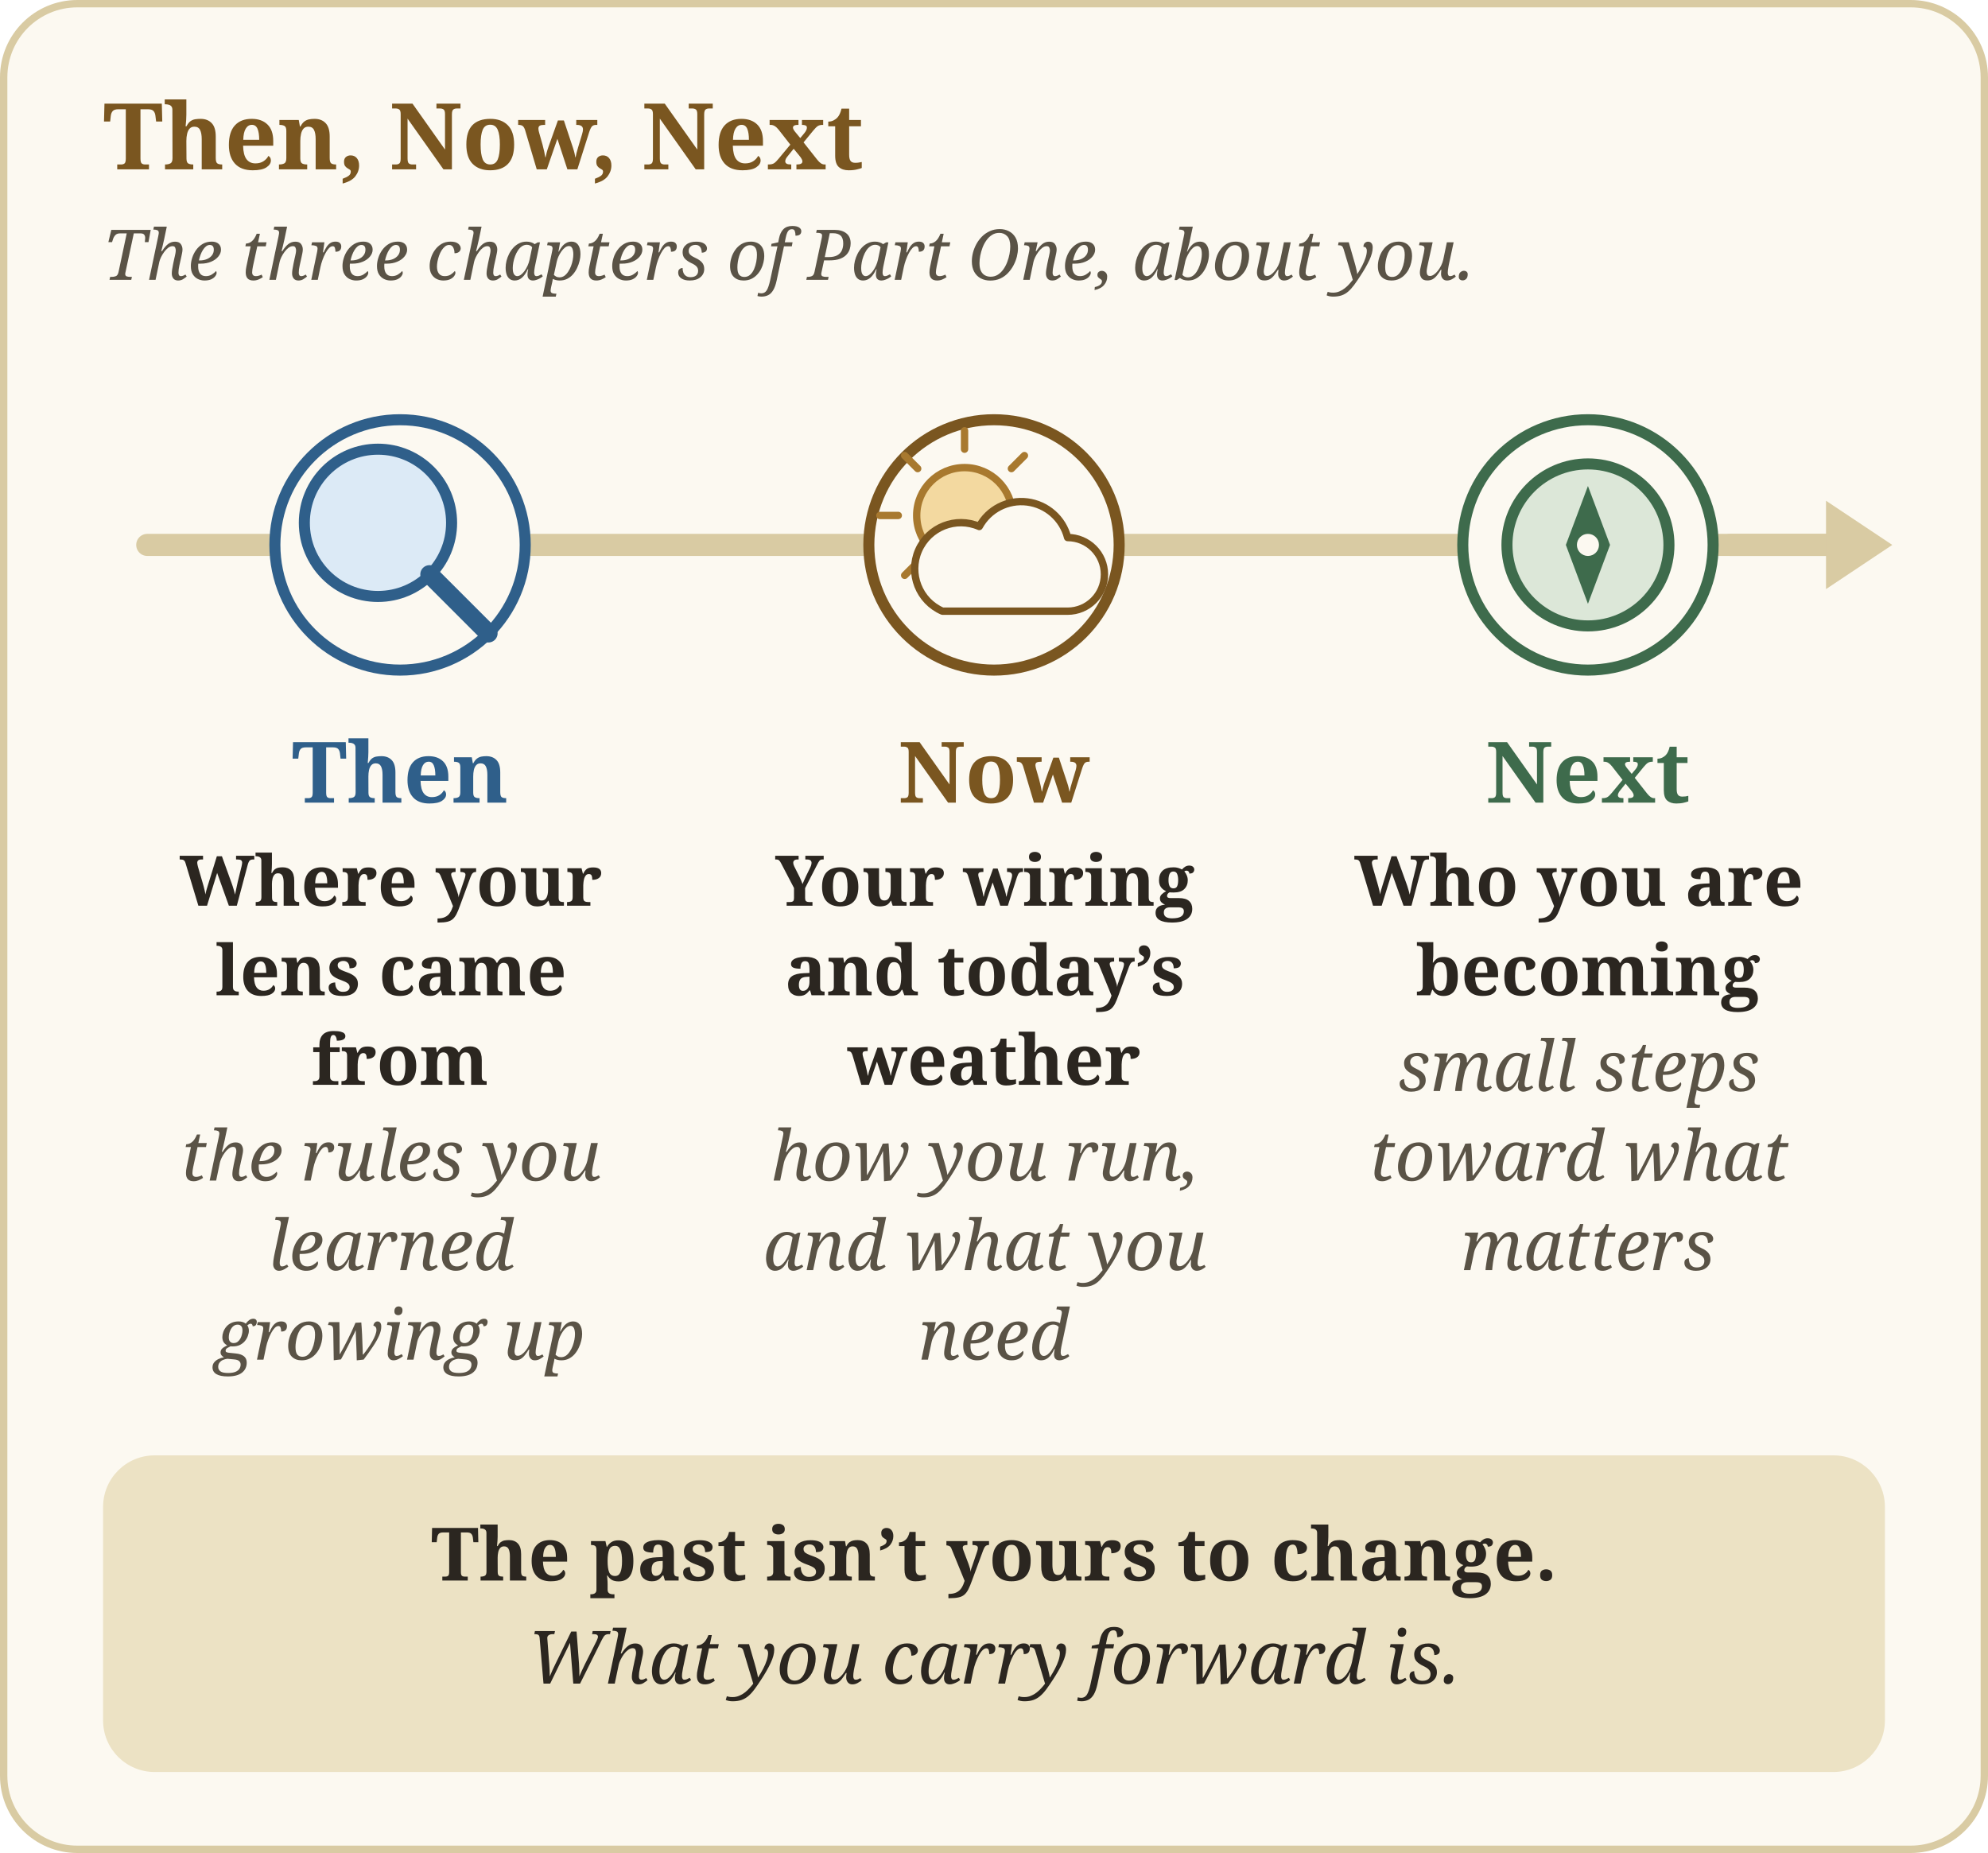
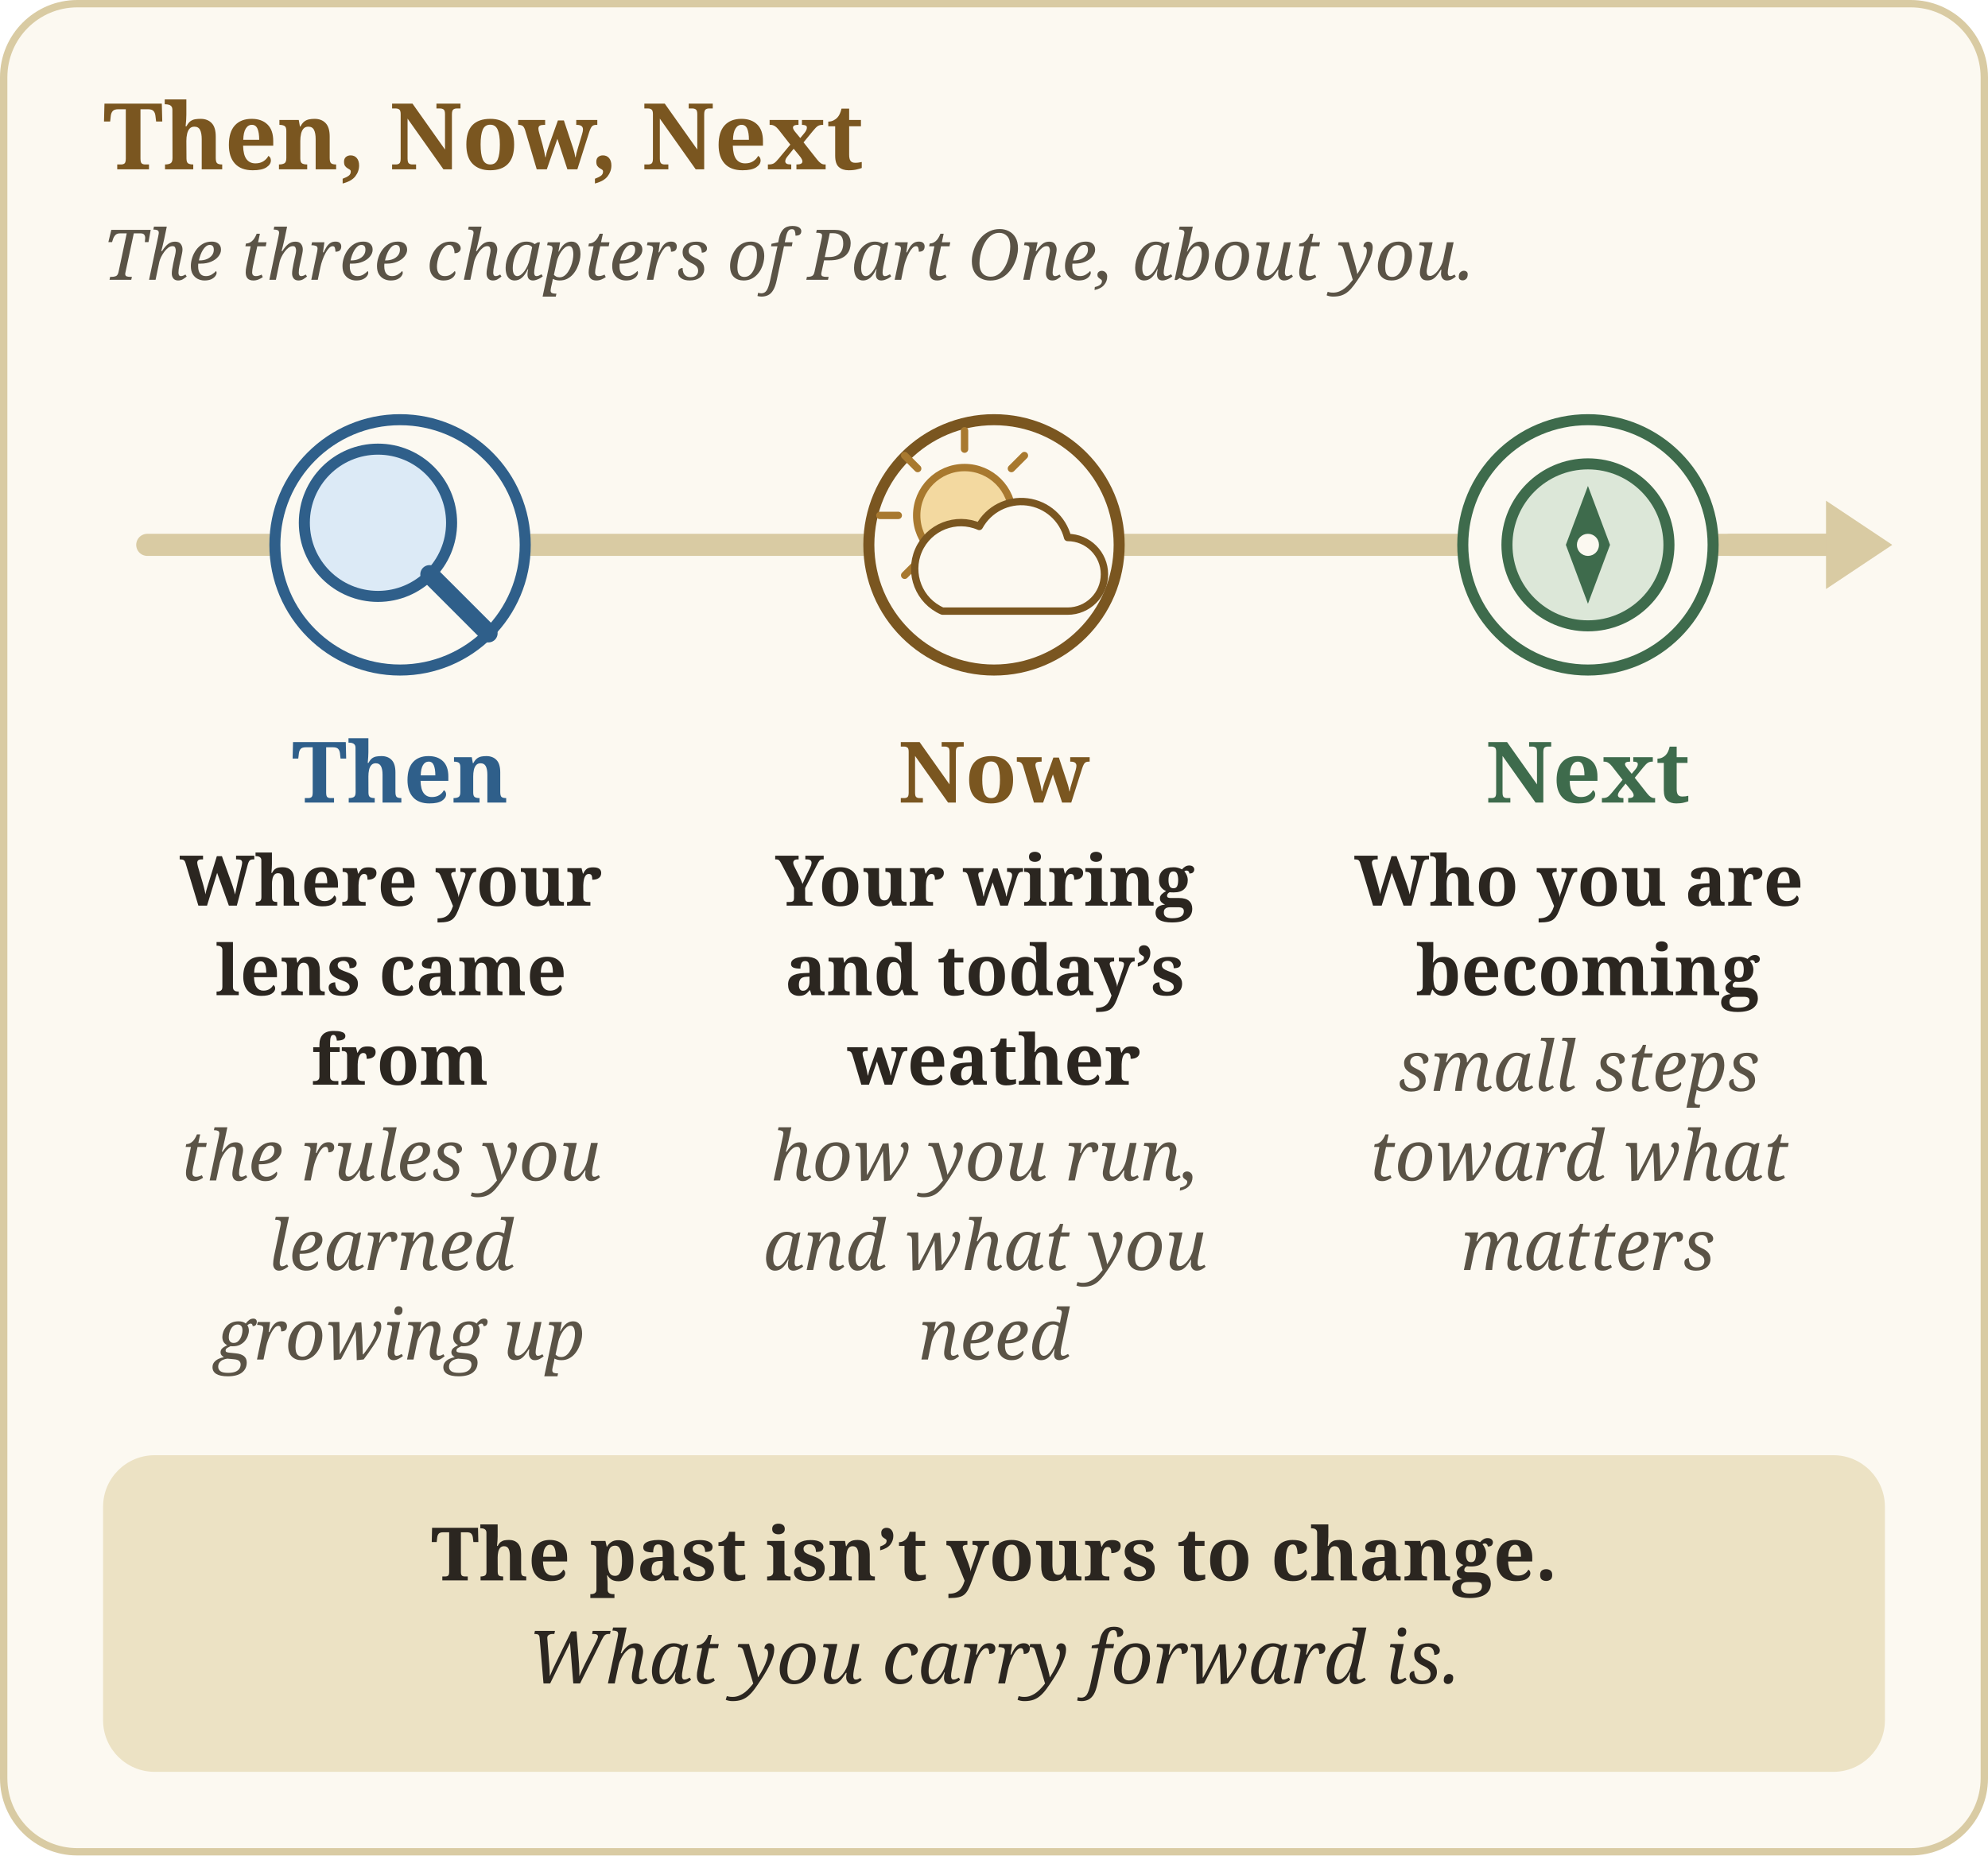
- <svg xmlns="http://www.w3.org/2000/svg" viewBox="0 0 540 503.28" width="540" height="503.28" role="img" aria-labelledby="fig-partone-tnn-t fig-partone-tnn-d" font-family="Lora, Georgia, serif" fill="#2B2620">
-   <rect x="1" y="1" width="538" height="501.28" rx="20" fill="#FCF9F1" stroke="#D9CBA3" stroke-width="2" />
+ <svg xmlns="http://www.w3.org/2000/svg" viewBox="0 0 540 504" width="540" height="504" role="img" aria-labelledby="fig-partone-tnn-t fig-partone-tnn-d" font-family="Lora, Georgia, serif" fill="#2B2620">
+   <rect x="1" y="1" width="538" height="502" rx="20" fill="#FCF9F1" stroke="#D9CBA3" stroke-width="2" />
  <text x="28" y="46" font-size="25" font-weight="bold" fill="#7A5620">Then, Now, Next</text>
  <text x="28" y="76" font-size="19" font-style="italic" fill="#5A5346">The three chapters of Part One, about you.</text>
  <line x1="40" y1="148" x2="500" y2="148" stroke="#D9CBA3" stroke-width="6" stroke-linecap="round" />
  <line x1="470" y1="148" x2="506" y2="148" stroke="#D9CBA3" stroke-width="6" stroke-linecap="round" />
  <path d="M496 136.0 L514 148.0 L496 160.0 Z" fill="#D9CBA3" />
  <circle cx="108.667" cy="148" r="34" fill="#FCF9F1" stroke="#2F5F8A" stroke-width="3" />
  <circle cx="102.667" cy="142" r="20" fill="#DCEAF6" stroke="#2F5F8A" stroke-width="3" />
  <line x1="116.667" y1="156" x2="132.667" y2="172" stroke="#2F5F8A" stroke-width="5" stroke-linecap="round" />
  <text x="108.667" y="218" font-size="23" font-weight="bold" fill="#2F5F8A" text-anchor="middle">Then</text>
  <text x="108.667" y="246" font-size="19" font-weight="bold" text-anchor="middle">
    <tspan x="108.667" dy="0">Where your</tspan>
    <tspan x="108.667" dy="24.32">lens came</tspan>
    <tspan x="108.667" dy="24.32">from</tspan>
  </text>
  <text x="108.667" y="320.64" font-size="19" font-style="italic" fill="#5A5346" text-anchor="middle">
    <tspan x="108.667" dy="0">the rules you</tspan>
    <tspan x="108.667" dy="24.32">learned</tspan>
    <tspan x="108.667" dy="24.32">growing up</tspan>
  </text>
  <circle cx="270" cy="148" r="34" fill="#FCF9F1" stroke="#7A5620" stroke-width="3" />
  <circle cx="262" cy="140" r="13" fill="#F3D9A0" stroke="#A8792F" stroke-width="2" />
  <line x1="280" y1="140" x2="285" y2="140" stroke="#A8792F" stroke-width="2" stroke-linecap="round" />
  <line x1="274.728" y1="152.728" x2="278.263" y2="156.263" stroke="#A8792F" stroke-width="2" stroke-linecap="round" />
  <line x1="262" y1="158" x2="262" y2="163" stroke="#A8792F" stroke-width="2" stroke-linecap="round" />
  <line x1="249.272" y1="152.728" x2="245.737" y2="156.263" stroke="#A8792F" stroke-width="2" stroke-linecap="round" />
  <line x1="244" y1="140" x2="239" y2="140" stroke="#A8792F" stroke-width="2" stroke-linecap="round" />
  <line x1="249.272" y1="127.272" x2="245.737" y2="123.737" stroke="#A8792F" stroke-width="2" stroke-linecap="round" />
  <line x1="262" y1="122" x2="262" y2="117" stroke="#A8792F" stroke-width="2" stroke-linecap="round" />
  <line x1="274.728" y1="127.272" x2="278.263" y2="123.737" stroke="#A8792F" stroke-width="2" stroke-linecap="round" />
  <path d="M256.0 166.0 h34 a10 10 0 0 0 0 -20 a13 13 0 0 0 -24 -3 a9 9 0 0 0 -10 23 z" fill="#FCF9F1" stroke="#7A5620" stroke-width="2" stroke-linecap="round" stroke-linejoin="round" />
  <text x="270" y="218" font-size="23" font-weight="bold" fill="#7A5620" text-anchor="middle">Now</text>
  <text x="270" y="246" font-size="19" font-weight="bold" text-anchor="middle">
    <tspan x="270" dy="0">Your wiring</tspan>
    <tspan x="270" dy="24.32">and today’s</tspan>
    <tspan x="270" dy="24.32">weather</tspan>
  </text>
  <text x="270" y="320.64" font-size="19" font-style="italic" fill="#5A5346" text-anchor="middle">
    <tspan x="270" dy="0">how you run,</tspan>
    <tspan x="270" dy="24.32">and what you</tspan>
    <tspan x="270" dy="24.32">need</tspan>
  </text>
  <circle cx="431.333" cy="148" r="34" fill="#FCF9F1" stroke="#3E6B4C" stroke-width="3" />
  <circle cx="431.333" cy="148" r="22" fill="#DCE7D8" stroke="#3E6B4C" stroke-width="3" />
  <path d="M431.333 132.0 L437.333 148.0 L431.333 164.0 L425.333 148.0 Z" fill="#3E6B4C" />
  <circle cx="431.333" cy="148" r="3" fill="#FCF9F1" />
  <text x="431.333" y="218" font-size="23" font-weight="bold" fill="#3E6B4C" text-anchor="middle">Next</text>
  <text x="431.333" y="246" font-size="19" font-weight="bold" text-anchor="middle">
    <tspan x="431.333" dy="0">Who you are</tspan>
    <tspan x="431.333" dy="24.32">becoming</tspan>
  </text>
  <text x="431.333" y="296.32" font-size="19" font-style="italic" fill="#5A5346" text-anchor="middle">
    <tspan x="431.333" dy="0">small steps</tspan>
    <tspan x="431.333" dy="24.32">toward what</tspan>
    <tspan x="431.333" dy="24.32">matters</tspan>
  </text>
  <rect x="28" y="395.28" width="484" height="86" rx="14" fill="#ECE2C4" />
  <text x="270" y="429.28" font-size="20" font-weight="bold" text-anchor="middle">The past isn’t yours to change.</text>
  <text x="270" y="457.28" font-size="20" font-style="italic" text-anchor="middle">What you carry forward is.</text>
</svg>
